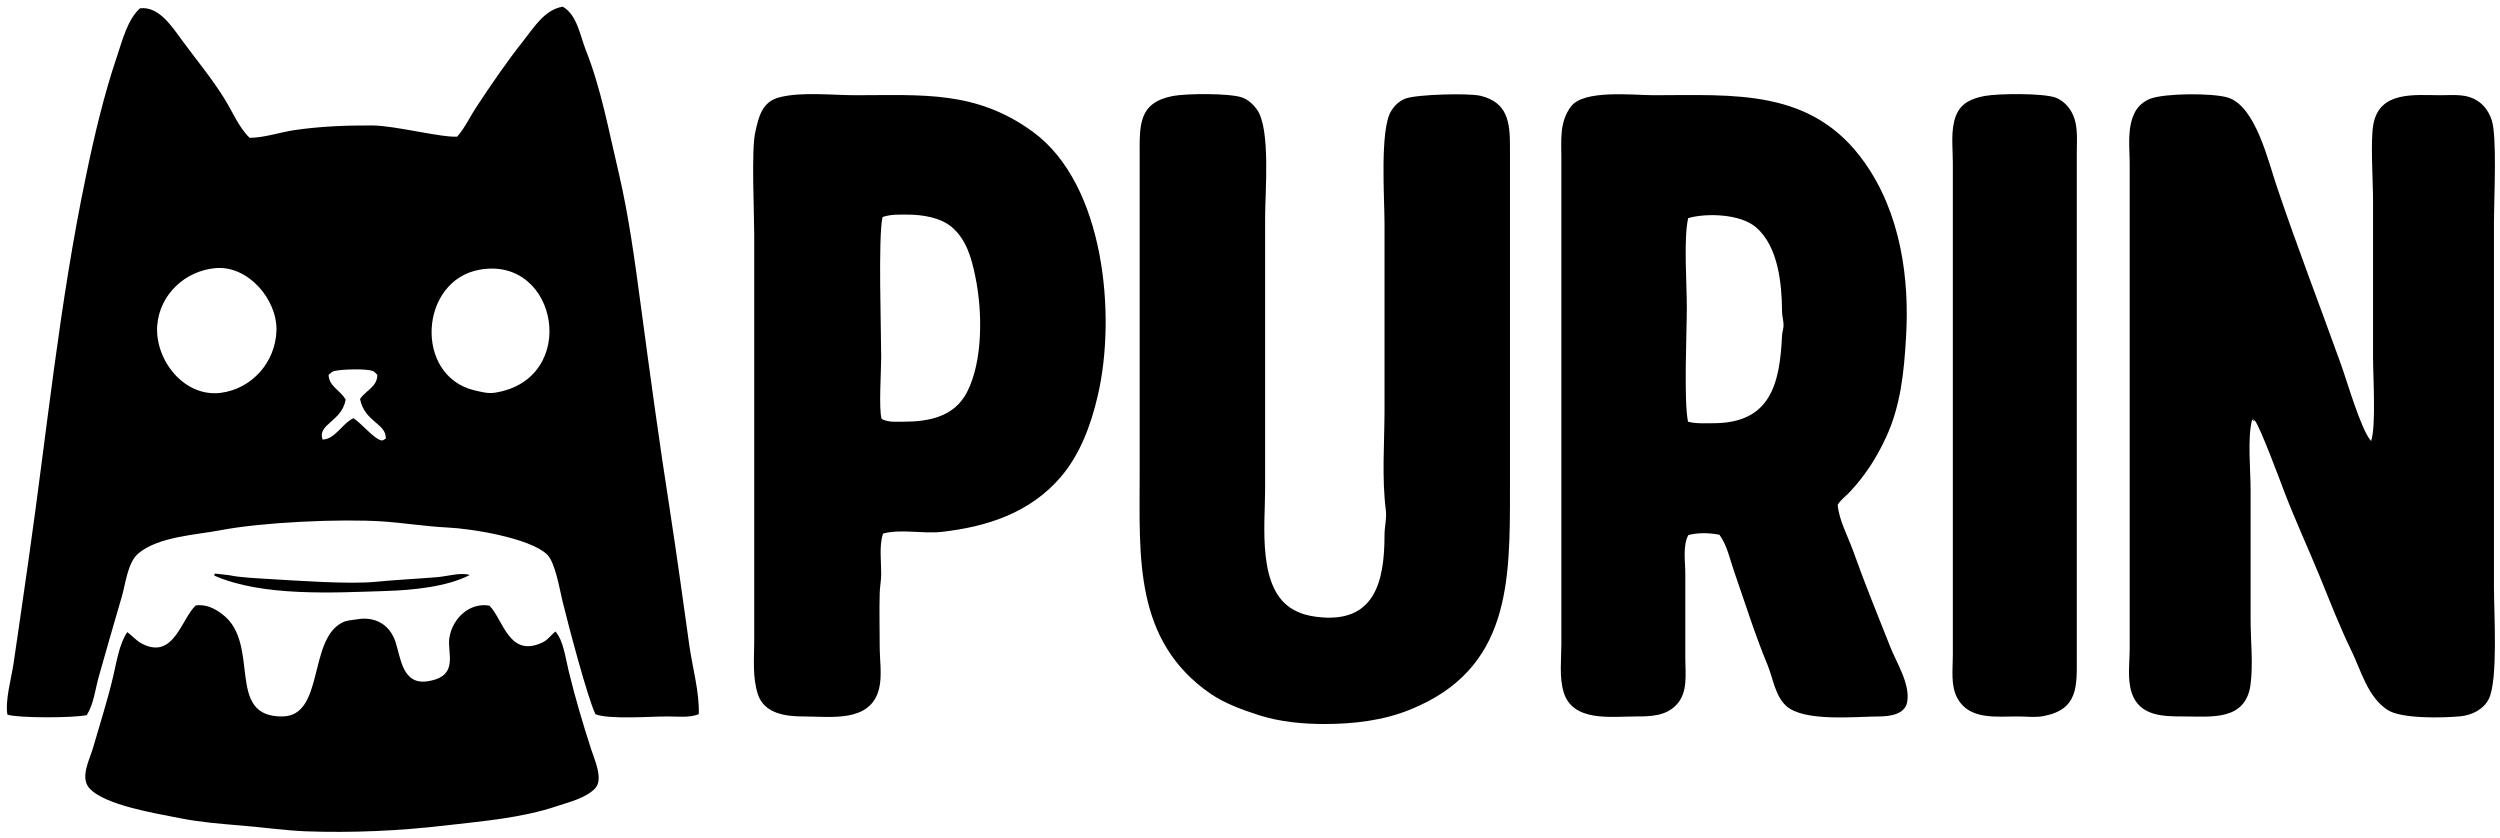
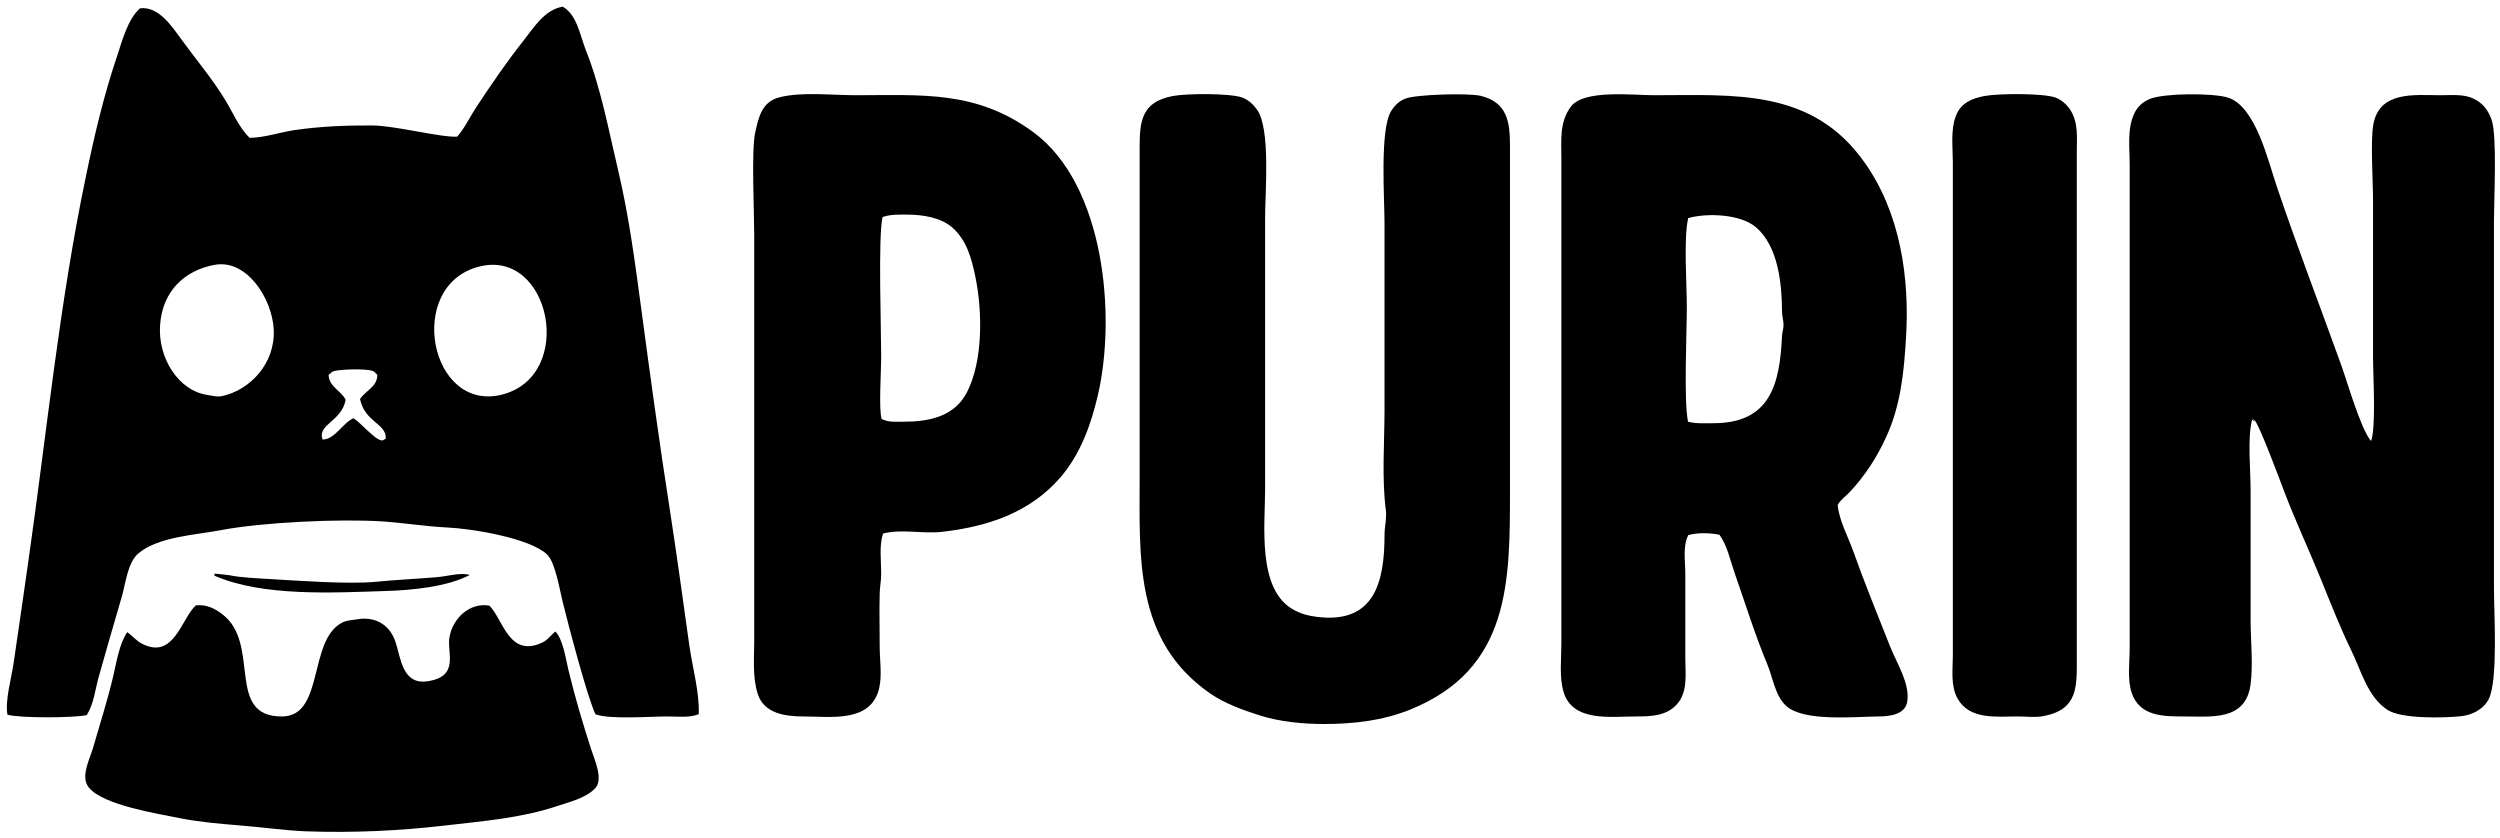
<svg xmlns="http://www.w3.org/2000/svg" role="img" aria-label="Purin" width="1654" height="554" viewBox="0 0 1654 554">
-   <path fill="currentColor" fill-rule="evenodd" d="M372.3 4.4C381.7 9.8 383.7 23.1 387.4 32.7C397.8 58.8 402.7 86.5 409.2 113.7C416.1 143.1 420.1 173.4 424.1 203.2C430.1 248 436.2 292.8 443.2 337.5C447.8 367.4 451.9 397.3 456.1 427.3C458.2 442 462.8 457.9 462.3 472.5C456.1 475 448.5 474 441.7 474C430 474 403.7 476.1 394 472.6C388.8 462.2 375.6 411.9 372.2 397.9C370.3 390.3 367.4 372 361.9 366.8C350.4 355.9 311.8 349.7 296 349C281.9 348.3 267.6 346 253.4 345C225.4 343.1 173.2 345.5 145.9 350.8C129.7 353.9 104.8 355 91.6 366.1C84.4 372.1 83.1 386.2 80.6 394.7C75.4 412.3 70.4 429.9 65.4 447.5C63 455.9 62.1 465.7 57.4 473.1C49.4 475 12.3 475.2 4.9 472.8C3.3 463.6 7.4 449.1 8.9 439.4C12.3 416.4 15.6 393.4 18.9 370.3C31 285.9 39.3 200.6 56.8 116.9C62.4 89.8 68.7 62.9 77.6 36.7C81 26.5 84.5 12.8 92.6 5.5C105.1 4 113.7 17.5 120.4 26.6C129.9 39.6 140 51.6 148.5 65.3C153.7 73.7 158.2 84.6 165.2 91.2C174.8 91.1 185 87.6 194.6 86.1C211.8 83.6 228.8 82.9 246.3 83C261.5 83.1 291.8 91.1 302.5 90.4C307.7 84.4 311.1 76.9 315.5 70.3C325.3 55.5 335.1 41.1 346.1 27.2C353.4 18 360.2 6.5 372.3 4.4ZM1568.7 291.8C1572.1 282.5 1570 248.6 1570 236.3C1570 201.6 1570 167 1570 132.3C1570 119.7 1568.2 93.3 1570.2 82.3C1574.3 59.9 1597.7 63 1614.7 63C1621.8 63 1629.8 62.1 1636.4 65.2C1642.5 68.1 1646.1 72.7 1648.4 79.1C1652.2 89.5 1650 132.2 1650 145.9C1650 226.9 1650 307.9 1650 388.9C1650 405.3 1652.8 449.7 1646.6 462.4C1643.1 469.4 1635.3 473.2 1627.8 473.9C1616.4 475 1588.9 475.7 1579.6 469.7C1566.3 461 1562.1 443.5 1555.5 430.1C1548.1 414.9 1541.9 398.9 1535.5 383.2C1527.6 363.8 1518.7 344.7 1511.2 325.1C1508.6 318.2 1494.9 281.4 1491.7 278.1C1486.5 272.7 1495 281.8 1490 277.6C1486.8 289.8 1489 310.9 1489 324.3C1489 353 1489 381.6 1489 410.3C1489 424.2 1490.8 439.5 1488.9 453.3C1485.5 477.1 1462.8 474 1444.8 474C1431.2 474 1415.7 473.9 1410.4 458.6C1407.3 449.5 1409 438.2 1409 428.7C1409 409.4 1409 390.1 1409 370.7C1409 305.4 1409 240.1 1409 174.7C1409 152.7 1409 130.7 1409 108.7C1409 97.8 1407.2 85.4 1412 75.2C1414.1 70.5 1418 67.1 1422.7 65.3C1432.5 61.6 1463.7 61.5 1473.8 64.5C1492.3 70 1500.6 106.6 1506.4 123.6C1519.7 163 1534.7 201.9 1548.8 241.1C1553 252.7 1561.9 284 1568.7 291.8ZM776 63.5C785 61.8 813.5 61.6 821.8 64.5C825.8 65.9 829.3 69.2 831.7 72.6C840.7 85.4 837 127 837 143.7C837 203.7 837 263.7 837 323.7C837 347.2 831.5 390.3 856 403.5C861 406.2 865.5 407.4 871.1 408.1C909.6 413 916 384.8 916 353.8C916 348.5 917.5 343.1 916.9 337.8C914.1 316 916 292.9 916 270.9C916 229.9 916 188.9 916 147.9C916 131.4 912.8 86 920.3 73.6C922.6 69.8 925.7 66.8 929.9 65.2C937.4 62.4 971.8 61.5 979.6 63.4C997.4 67.8 999 80.8 999 96.8C999 122.2 999 147.5 999 172.9C999 223.2 999 273.6 999 323.9C999 385.1 999.3 442.7 932.9 469.5C914.8 476.8 895.4 479 876.1 479C862 479 847.2 477.6 833.7 473.4C822.4 469.8 810.6 465.6 800.8 458.9C750.1 423.9 754 368.4 754 314C754 275.3 754 236.6 754 197.9C754 166.3 754 134.6 754 102.9C754 83.2 752.9 67.9 776 63.5ZM1215.8 334C1216.7 344.1 1222.4 354.5 1225.9 364.1C1233.5 385.5 1242.1 406.5 1250.4 427.5C1254.6 438.3 1263.9 452.4 1261.8 464.4C1260.4 472.8 1249.9 474 1243.1 474C1227.3 474.1 1193.4 477.7 1181.7 467C1174.4 460.3 1173 448.6 1169.4 439.9C1161.1 420 1154.6 399 1147.5 378.7C1144.6 370.4 1142.7 360.8 1137.6 353.8C1131.1 352.5 1123.3 352.3 1117 354C1113.2 361.1 1115 371.4 1115 379.5C1115 398.2 1115 416.8 1115 435.5C1115 445.8 1116.9 457.9 1109.3 466.1C1102.3 473.8 1092 474 1082.4 474C1066.1 474 1040.5 477.9 1034.5 457.9C1031.5 447.9 1033 436.4 1033 426.1C1033 406.1 1033 386.1 1033 366C1033 300 1033 234 1033 168C1033 147 1033 126 1033 105C1033 92.8 1031.6 80.7 1039.4 70.4C1048 59.1 1080.7 63 1094 63C1147.1 63 1198.9 58.2 1233.6 107.5C1257.3 140.9 1263.5 183.9 1261 223.7C1259.7 246 1257.5 268.2 1248 288.9C1241.8 302.5 1234.1 314.5 1223.9 325.4C1221 328.5 1218.1 330.3 1215.8 334ZM584.2 353C581.6 361 583 371.1 583 379.7C583 384.1 582.1 388.3 582 392.6C581.7 404.3 582 416 582 427.6C582 436.4 583.7 447.1 581.6 455.6C576 478.4 549.5 474 531.4 474C519.9 474 505.6 472.2 501.4 459.3C497.7 448 499 435.3 499 423.6C499 403.2 499 382.9 499 362.5C499 293.5 499 224.4 499 155.4C499 140.9 497 98.8 499.7 87.4C501.9 77.5 504.1 67.3 515.6 64.4C530.3 60.6 550.6 63 566 63C610.2 63 645.9 59.7 683.6 87.4C730.9 122.1 738.6 209.1 726.3 261.7C721.8 281 714.8 300.4 701.7 315.7C681.3 339.4 653 348.5 623 351.9C610.3 353.3 596.4 349.8 584.2 353ZM129.6 400.5C136.4 399.8 141.7 402.3 147 406.3C173.1 425.9 148.6 474.6 187 474C214.5 473.5 203.9 423.7 226.2 412C229.3 410.3 232.4 410.4 235.8 409.8C247.7 407.6 257.6 412.8 261.6 424.5C265.2 435.2 266.1 453.4 283.1 450.7C304.1 447.4 295.7 432 297.3 422C299.3 409.2 310.6 398.4 323.8 400.7C332.9 409.7 336.8 436 359.4 424.8C362.6 423.2 364.8 419.8 367.5 417.8C372.8 423.8 374.2 435.7 376.2 443.8C380.4 461.2 385.6 478.7 391.1 495.7C393.2 502.3 399.4 515.5 393.8 521.5C387.7 528 376.7 530.6 368.6 533.3C344.7 541.3 319.7 543.2 295 546.1C264.3 549.7 233.3 551.1 202.3 550C187.7 549.4 173.1 547.2 158.6 546.1C145.4 545 132 543.9 119 541.3C104.3 538.3 68.7 532.8 58.9 521.2C52.9 514.1 59.4 502.3 61.6 494.6C66.1 479 71.2 463.2 74.9 447.4C77.1 438.1 78.9 425.9 84.2 418.2C87.4 420.5 90.3 424.1 94.2 426C115.2 436.6 120 409.1 129.6 400.5ZM1313 63.5C1322.1 61.8 1351.4 61.6 1359.8 64.5C1363.7 65.9 1367.5 69.2 1369.7 72.7C1375.2 81.2 1374 91.2 1374 100.8C1374 119.2 1374 137.5 1374 155.9C1374 227.2 1374 298.6 1374 369.9C1374 391.3 1374 412.6 1374 434C1374 453.7 1375.4 469.4 1351.8 473.8C1346.4 474.8 1340.3 474 1334.8 474C1320.9 474 1303 476.4 1295.1 462.1C1290.4 453.6 1292 443 1292 433.6C1292 414.9 1292 396.3 1292 377.6C1292 307.2 1292 236.9 1292 166.5C1292 146.8 1292 127.1 1292 107.5C1292 97.5 1290.4 86.1 1294 76.7C1297.3 68 1304.7 65.1 1313 63.5ZM583.9 143.6C580.9 156.4 583 218.6 583 236.5C583 245.1 581.3 271.1 583.3 277.2C587.9 279.5 592.5 279 597.8 279C614.4 279 631.3 275.8 639.7 259.6C650.5 238.7 650 205.8 645.3 183.1C642.8 171 639.6 158.8 629.8 150.3C622.1 143.8 610.2 142 600.5 142C594.6 142 589.3 141.7 583.9 143.6ZM1116.9 144.3C1113.8 157.8 1116 187.8 1116 203.1C1116 220.1 1113.9 265.3 1116.8 279C1122.1 280.4 1127.9 280 1133.5 280C1171.4 280 1177.5 254.1 1179 222C1179.1 219.7 1180 217.5 1180 215.1C1180 212.1 1179 209.2 1179 206.2C1178.9 188.1 1176.6 163.1 1161.8 150.4C1151.5 141.5 1129.1 140.8 1116.9 144.3ZM310.8 380.4C295.8 388.3 272.3 390.5 255.4 391C221 392.1 173.7 394.9 141.7 380.8C142.1 380.6 141.8 379.8 142.1 379.5C142.1 379.5 151.2 380.4 152 380.6C158 382 170.3 382.6 176.8 383C196.1 384.1 230.6 386.7 248.8 384.9C262 383.6 275.3 383 288.6 381.9C295.8 381.4 304.5 378.5 310.8 380.4ZM142.5 177.4C122.4 179.2 105.5 194.9 104 215.6C102.5 238.2 121.8 263 146.1 259.9C166.8 257.2 182.3 239.5 182.9 218.7C183.5 198.2 164.1 175.4 142.5 177.4ZM317.5 178.4C277.4 185.4 273.8 248.5 313.7 258.2C318.1 259.2 322.9 260.6 327.5 259.8C383.6 250.9 369.5 169.3 317.5 178.4ZM217.4 248C217.7 255.8 225.1 258 228.7 264.4C226.1 279 209.8 280.6 213.4 290.8C221.7 290.7 226.3 280.2 233.8 276.7C238.5 279.4 247.8 290.8 252.5 291.4C253.9 291.5 254.1 290.5 255.2 290.3C255.9 280.2 241.3 279.4 238.2 264C242.2 258.1 249.8 255.8 249.6 247.9C248.4 247 248.1 246 246.6 245.4C241.8 243.8 226.5 244.3 221.5 245.4C219.4 245.8 218.9 246.9 217.4 248Z" />
+   <path fill="currentColor" fill-rule="evenodd" d="M372.3 4.4C381.7 9.8 383.7 23.1 387.4 32.7C397.8 58.8 402.7 86.5 409.2 113.7C416.1 143.1 420.1 173.4 424.1 203.2C430.1 248 436.2 292.8 443.2 337.5C447.8 367.4 451.9 397.3 456.1 427.3C458.2 442 462.8 457.9 462.3 472.5C456.1 475 448.5 474 441.7 474C430 474 403.7 476.1 394 472.6C388.8 462.2 375.6 411.9 372.2 397.9C370.3 390.3 367.4 372 361.9 366.8C350.4 355.9 311.8 349.7 296 349C281.9 348.3 267.6 346 253.4 345C225.4 343.1 173.2 345.5 145.9 350.8C129.7 353.9 104.8 355 91.6 366.1C84.4 372.1 83.1 386.2 80.6 394.7C75.4 412.3 70.4 429.9 65.4 447.5C63 455.9 62.1 465.7 57.4 473.1C49.4 475 12.3 475.2 4.9 472.8C3.3 463.6 7.4 449.1 8.9 439.4C12.3 416.4 15.6 393.4 18.9 370.3C31 285.9 39.3 200.6 56.8 116.9C62.4 89.8 68.7 62.9 77.6 36.7C81 26.5 84.5 12.8 92.6 5.5C105.1 4 113.7 17.5 120.4 26.6C129.9 39.6 140 51.6 148.5 65.3C153.7 73.7 158.2 84.6 165.2 91.2C174.8 91.1 185 87.6 194.6 86.1C211.8 83.6 228.8 82.9 246.3 83C261.5 83.1 291.8 91.1 302.5 90.4C307.7 84.4 311.1 76.9 315.5 70.3C325.3 55.5 335.1 41.1 346.1 27.2C353.4 18 360.2 6.5 372.3 4.4ZM1568.7 291.8C1572.1 282.5 1570 248.6 1570 236.3C1570 201.6 1570 167 1570 132.3C1570 119.7 1568.2 93.3 1570.2 82.3C1574.3 59.9 1597.7 63 1614.7 63C1621.8 63 1629.8 62.1 1636.4 65.2C1642.5 68.1 1646.1 72.7 1648.4 79.1C1652.2 89.5 1650 132.2 1650 145.9C1650 226.9 1650 307.9 1650 388.9C1650 405.3 1652.8 449.7 1646.6 462.4C1643.1 469.4 1635.3 473.2 1627.8 473.9C1616.4 475 1588.9 475.7 1579.6 469.7C1566.3 461 1562.1 443.5 1555.5 430.1C1548.1 414.9 1541.9 398.9 1535.5 383.2C1527.6 363.8 1518.7 344.7 1511.2 325.1C1508.6 318.2 1494.9 281.4 1491.7 278.1C1486.5 272.7 1495 281.8 1490 277.6C1486.8 289.8 1489 310.9 1489 324.3C1489 353 1489 381.6 1489 410.3C1489 424.2 1490.8 439.5 1488.9 453.3C1485.5 477.1 1462.8 474 1444.8 474C1431.2 474 1415.7 473.9 1410.4 458.6C1407.3 449.5 1409 438.2 1409 428.7C1409 409.4 1409 390.1 1409 370.7C1409 305.4 1409 240.1 1409 174.7C1409 152.7 1409 130.7 1409 108.7C1409 97.8 1407.2 85.4 1412 75.2C1414.1 70.5 1418 67.1 1422.7 65.3C1432.5 61.6 1463.7 61.5 1473.8 64.5C1492.3 70 1500.6 106.6 1506.4 123.6C1519.7 163 1534.7 201.9 1548.8 241.1C1553 252.7 1561.9 284 1568.7 291.8ZM776 63.5C785 61.8 813.5 61.6 821.8 64.5C825.8 65.9 829.3 69.2 831.7 72.6C840.7 85.4 837 127 837 143.7C837 203.7 837 263.7 837 323.7C837 347.2 831.5 390.3 856 403.5C861 406.2 865.5 407.4 871.1 408.1C909.6 413 916 384.8 916 353.8C916 348.5 917.5 343.1 916.9 337.8C914.1 316 916 292.9 916 270.9C916 229.9 916 188.9 916 147.9C916 131.4 912.8 86 920.3 73.6C922.6 69.8 925.7 66.8 929.9 65.2C937.4 62.4 971.8 61.5 979.6 63.4C997.4 67.8 999 80.8 999 96.8C999 122.2 999 147.5 999 172.9C999 223.2 999 273.6 999 323.9C999 385.1 999.3 442.7 932.9 469.5C914.8 476.8 895.4 479 876.1 479C862 479 847.2 477.6 833.7 473.4C822.4 469.8 810.6 465.6 800.8 458.9C750.1 423.9 754 368.4 754 314C754 275.3 754 236.6 754 197.9C754 166.3 754 134.6 754 102.9C754 83.2 752.9 67.9 776 63.5ZM1215.8 334C1216.7 344.1 1222.4 354.5 1225.9 364.1C1233.5 385.5 1242.1 406.5 1250.4 427.5C1254.6 438.3 1263.9 452.4 1261.8 464.4C1260.4 472.8 1249.9 474 1243.1 474C1227.3 474.1 1193.4 477.7 1181.7 467C1174.4 460.3 1173 448.6 1169.4 439.9C1161.1 420 1154.6 399 1147.5 378.7C1144.6 370.4 1142.7 360.8 1137.6 353.8C1131.1 352.5 1123.3 352.3 1117 354C1113.2 361.1 1115 371.4 1115 379.5C1115 398.2 1115 416.8 1115 435.5C1115 445.8 1116.9 457.9 1109.3 466.1C1102.3 473.8 1092 474 1082.4 474C1066.1 474 1040.5 477.9 1034.5 457.9C1031.5 447.9 1033 436.4 1033 426.1C1033 406.1 1033 386.1 1033 366C1033 300 1033 234 1033 168C1033 147 1033 126 1033 105C1033 92.8 1031.6 80.7 1039.4 70.4C1048 59.1 1080.7 63 1094 63C1147.1 63 1198.9 58.2 1233.6 107.5C1257.3 140.9 1263.5 183.9 1261 223.7C1259.7 246 1257.5 268.2 1248 288.9C1241.8 302.5 1234.1 314.5 1223.9 325.4C1221 328.5 1218.1 330.3 1215.8 334ZM584.2 353C581.6 361 583 371.1 583 379.7C583 384.1 582.1 388.3 582 392.6C581.7 404.3 582 416 582 427.6C582 436.4 583.7 447.1 581.6 455.6C576 478.4 549.5 474 531.4 474C519.9 474 505.6 472.2 501.4 459.3C497.7 448 499 435.3 499 423.6C499 403.2 499 382.9 499 362.5C499 293.5 499 224.4 499 155.4C499 140.9 497 98.8 499.7 87.4C501.9 77.5 504.1 67.3 515.6 64.4C530.3 60.6 550.6 63 566 63C610.2 63 645.9 59.7 683.6 87.4C730.9 122.1 738.6 209.1 726.3 261.7C721.8 281 714.8 300.4 701.7 315.7C681.3 339.4 653 348.5 623 351.9C610.3 353.3 596.4 349.8 584.2 353ZM129.6 400.5C136.4 399.8 141.7 402.3 147 406.3C173.1 425.9 148.6 474.6 187 474C214.5 473.5 203.9 423.7 226.2 412C229.3 410.3 232.4 410.4 235.8 409.8C247.7 407.6 257.6 412.8 261.6 424.5C265.2 435.2 266.1 453.4 283.1 450.7C304.1 447.4 295.7 432 297.3 422C299.3 409.2 310.6 398.4 323.8 400.7C332.9 409.7 336.8 436 359.4 424.8C362.6 423.2 364.8 419.8 367.5 417.8C372.8 423.8 374.2 435.7 376.2 443.8C380.4 461.2 385.6 478.7 391.1 495.7C393.2 502.3 399.4 515.5 393.8 521.5C387.7 528 376.7 530.6 368.6 533.3C344.7 541.3 319.7 543.2 295 546.1C264.3 549.7 233.3 551.1 202.3 550C187.7 549.4 173.1 547.2 158.6 546.1C145.4 545 132 543.9 119 541.3C104.3 538.3 68.7 532.8 58.9 521.2C52.9 514.1 59.4 502.3 61.6 494.6C66.1 479 71.2 463.2 74.9 447.4C77.1 438.1 78.9 425.9 84.2 418.2C87.4 420.5 90.3 424.1 94.2 426C115.2 436.6 120 409.1 129.6 400.5ZM1313 63.5C1322.1 61.8 1351.4 61.6 1359.8 64.5C1363.7 65.9 1367.5 69.2 1369.7 72.7C1375.2 81.2 1374 91.2 1374 100.8C1374 119.2 1374 137.5 1374 155.9C1374 227.2 1374 298.6 1374 369.9C1374 391.3 1374 412.6 1374 434C1374 453.7 1375.4 469.4 1351.8 473.8C1346.4 474.8 1340.3 474 1334.8 474C1320.9 474 1303 476.4 1295.1 462.1C1290.4 453.6 1292 443 1292 433.6C1292 414.9 1292 396.3 1292 377.6C1292 307.2 1292 236.9 1292 166.5C1292 146.8 1292 127.1 1292 107.5C1292 97.5 1290.4 86.1 1294 76.7C1297.3 68 1304.7 65.1 1313 63.5ZM583.9 143.6C580.9 156.4 583 218.6 583 236.5C583 245.1 581.3 271.1 583.3 277.2C587.9 279.5 592.5 279 597.8 279C614.4 279 631.3 275.8 639.7 259.6C650.5 238.7 650 205.8 645.3 183.1C642.8 171 639.6 158.8 629.8 150.3C622.1 143.8 610.2 142 600.5 142C594.6 142 589.3 141.7 583.9 143.6ZM1116.9 144.3C1113.8 157.8 1116 187.8 1116 203.1C1116 220.1 1113.9 265.3 1116.8 279C1122.1 280.4 1127.9 280 1133.5 280C1171.4 280 1177.5 254.1 1179 222C1179.1 219.7 1180 217.5 1180 215.1C1180 212.1 1179 209.2 1179 206.2C1178.9 188.1 1176.6 163.1 1161.8 150.4C1151.5 141.5 1129.1 140.8 1116.9 144.3ZM310.8 380.4C295.8 388.3 272.3 390.5 255.4 391C221 392.1 173.7 394.9 141.7 380.8C142.1 380.6 141.8 379.8 142.1 379.5C142.1 379.5 151.2 380.4 152 380.6C158 382 170.3 382.6 176.8 383C196.1 384.1 230.6 386.7 248.8 384.9C262 383.6 275.3 383 288.6 381.9C295.8 381.4 304.5 378.5 310.8 380.4ZM217.4 248C217.7 255.8 225.1 258 228.7 264.4C226.1 279 209.8 280.6 213.4 290.8C221.7 290.7 226.3 280.2 233.8 276.7C238.5 279.4 247.8 290.8 252.5 291.4C253.9 291.5 254.1 290.5 255.2 290.3C255.9 280.2 241.3 279.4 238.2 264C242.2 258.1 249.8 255.8 249.6 247.9C248.4 247 248.1 246 246.6 245.4C241.8 243.8 226.5 244.3 221.5 245.4C219.4 245.8 218.9 246.9 217.4 248ZM142.1 175.2C163.3 171.4 180.1 197.5 181.1 218.1C182.2 240.4 165.4 258.2 146.7 262.1C143.4 262.7 140.5 261.8 137.3 261.3C117.7 258.5 104.4 236.3 105.9 215.3C107.4 192.1 122.7 178.7 142.1 175.2ZM317.3 176.3C364.2 164.7 380.9 247.9 332.8 260.9C284.2 274 267.7 188.5 317.3 176.3Z" />
</svg>
